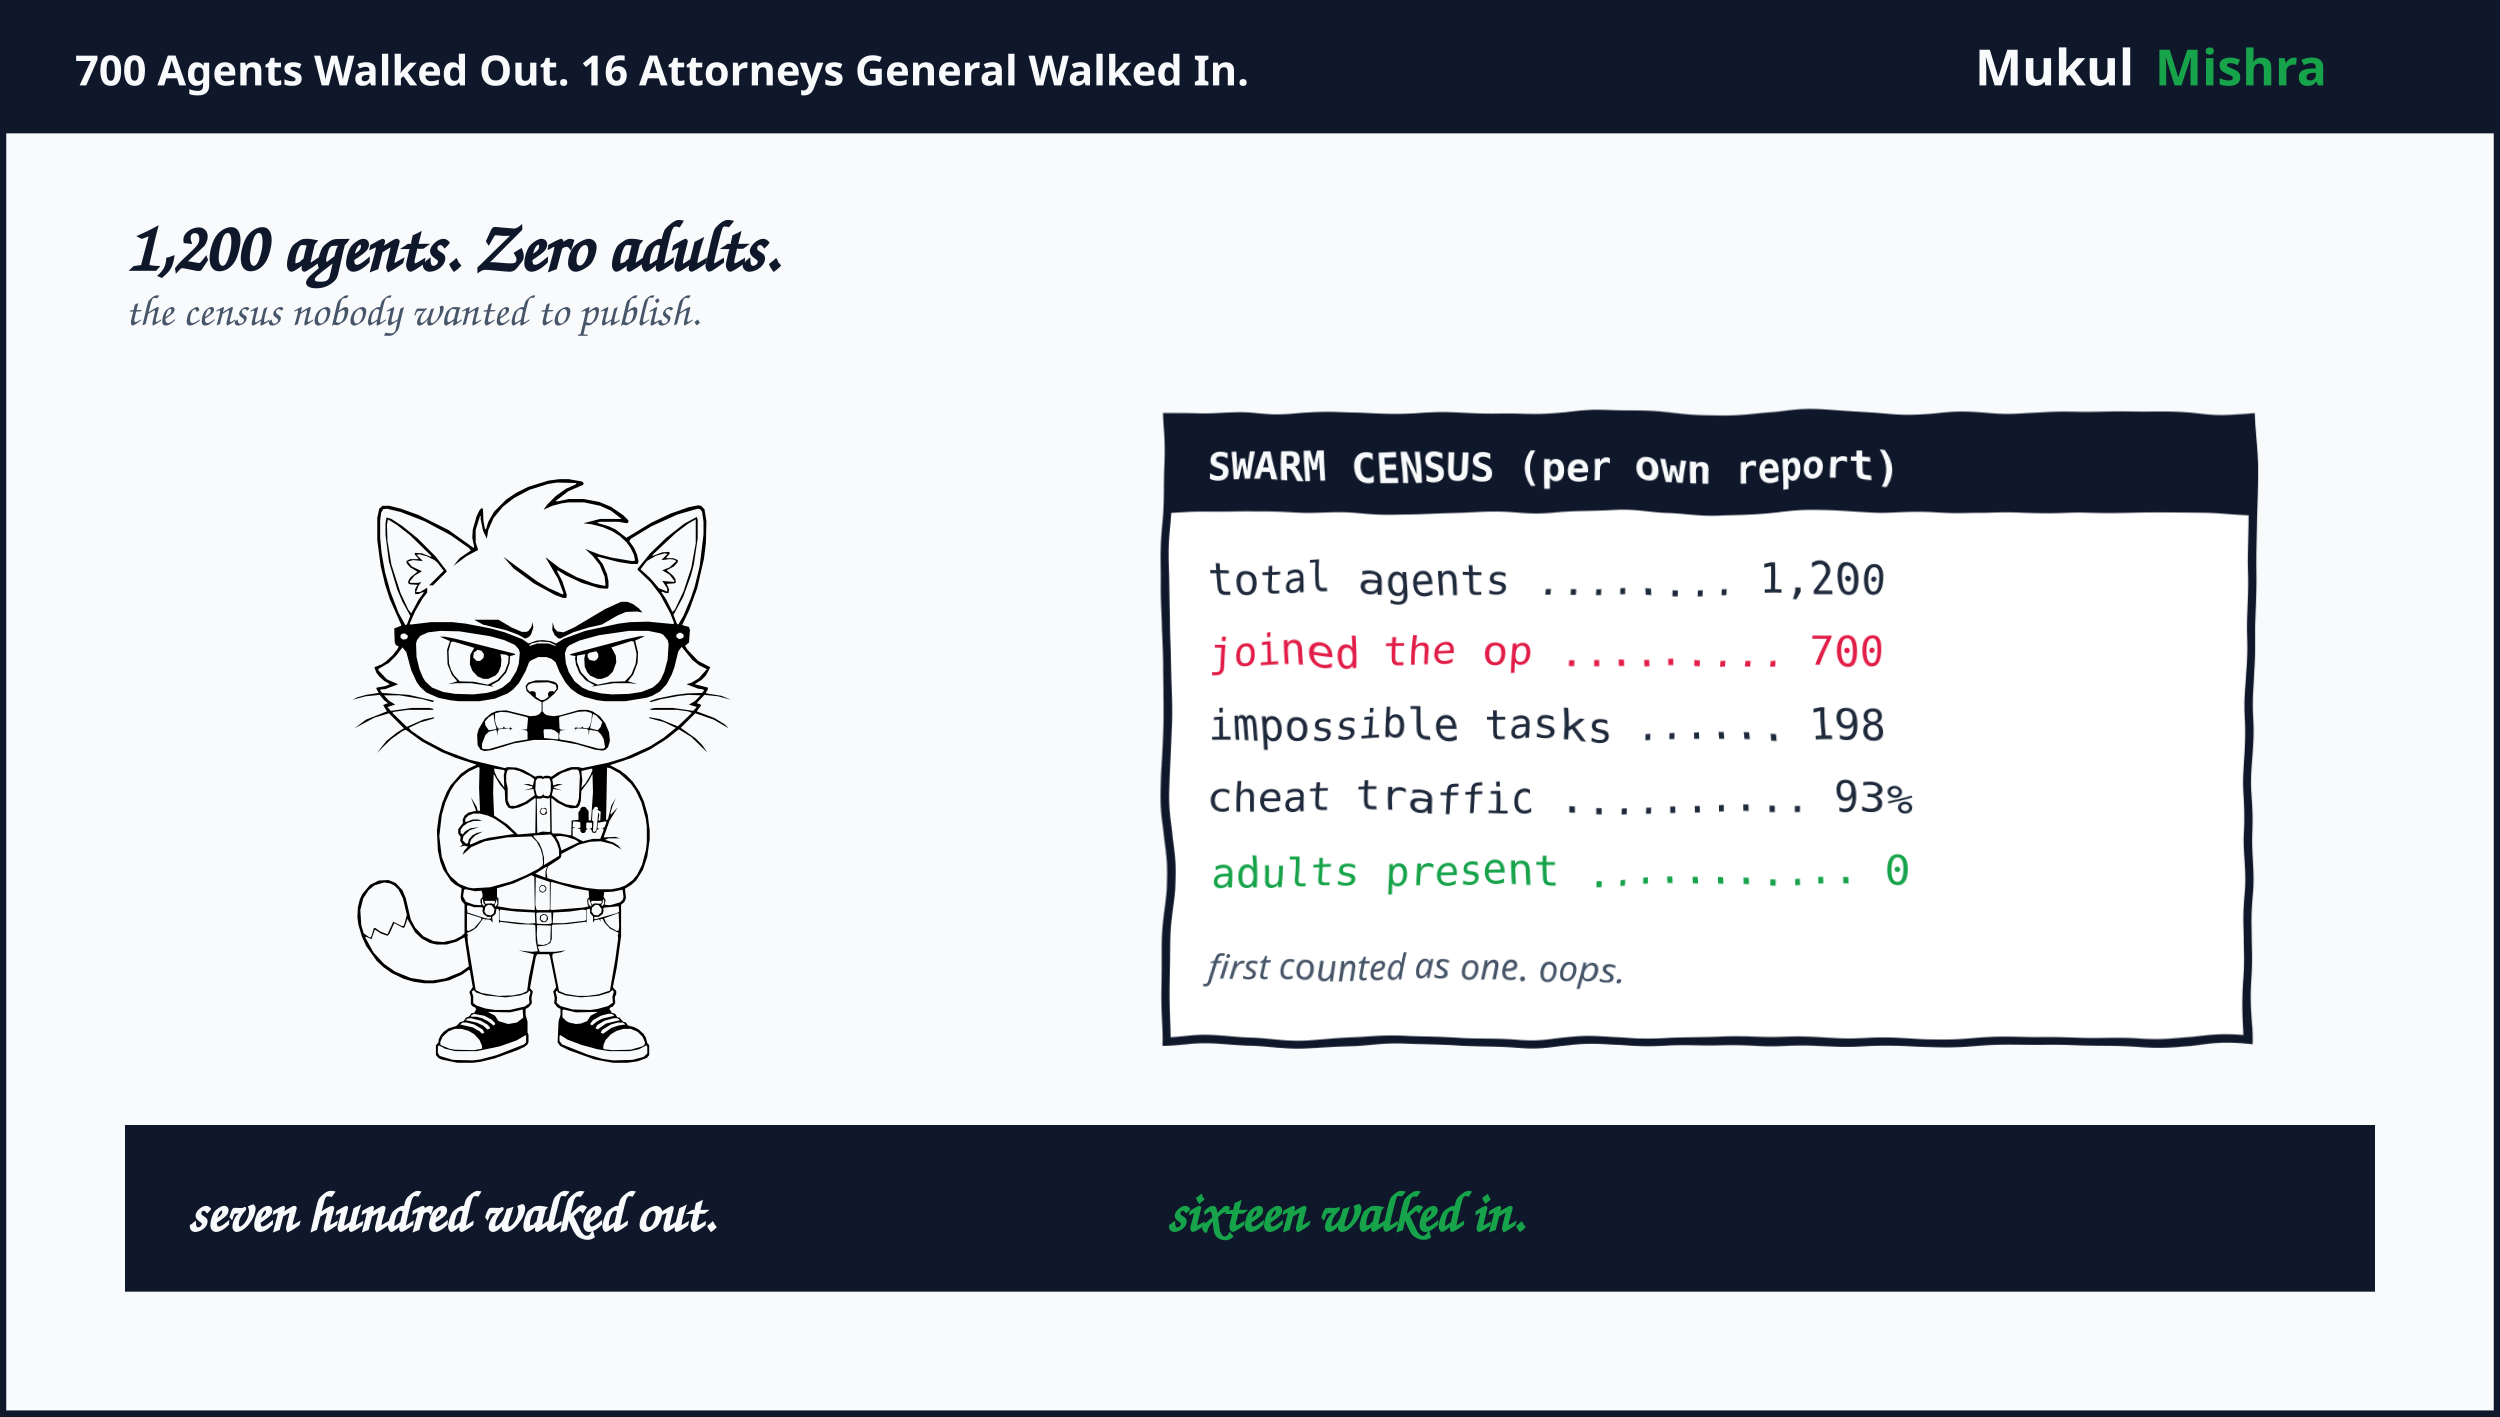
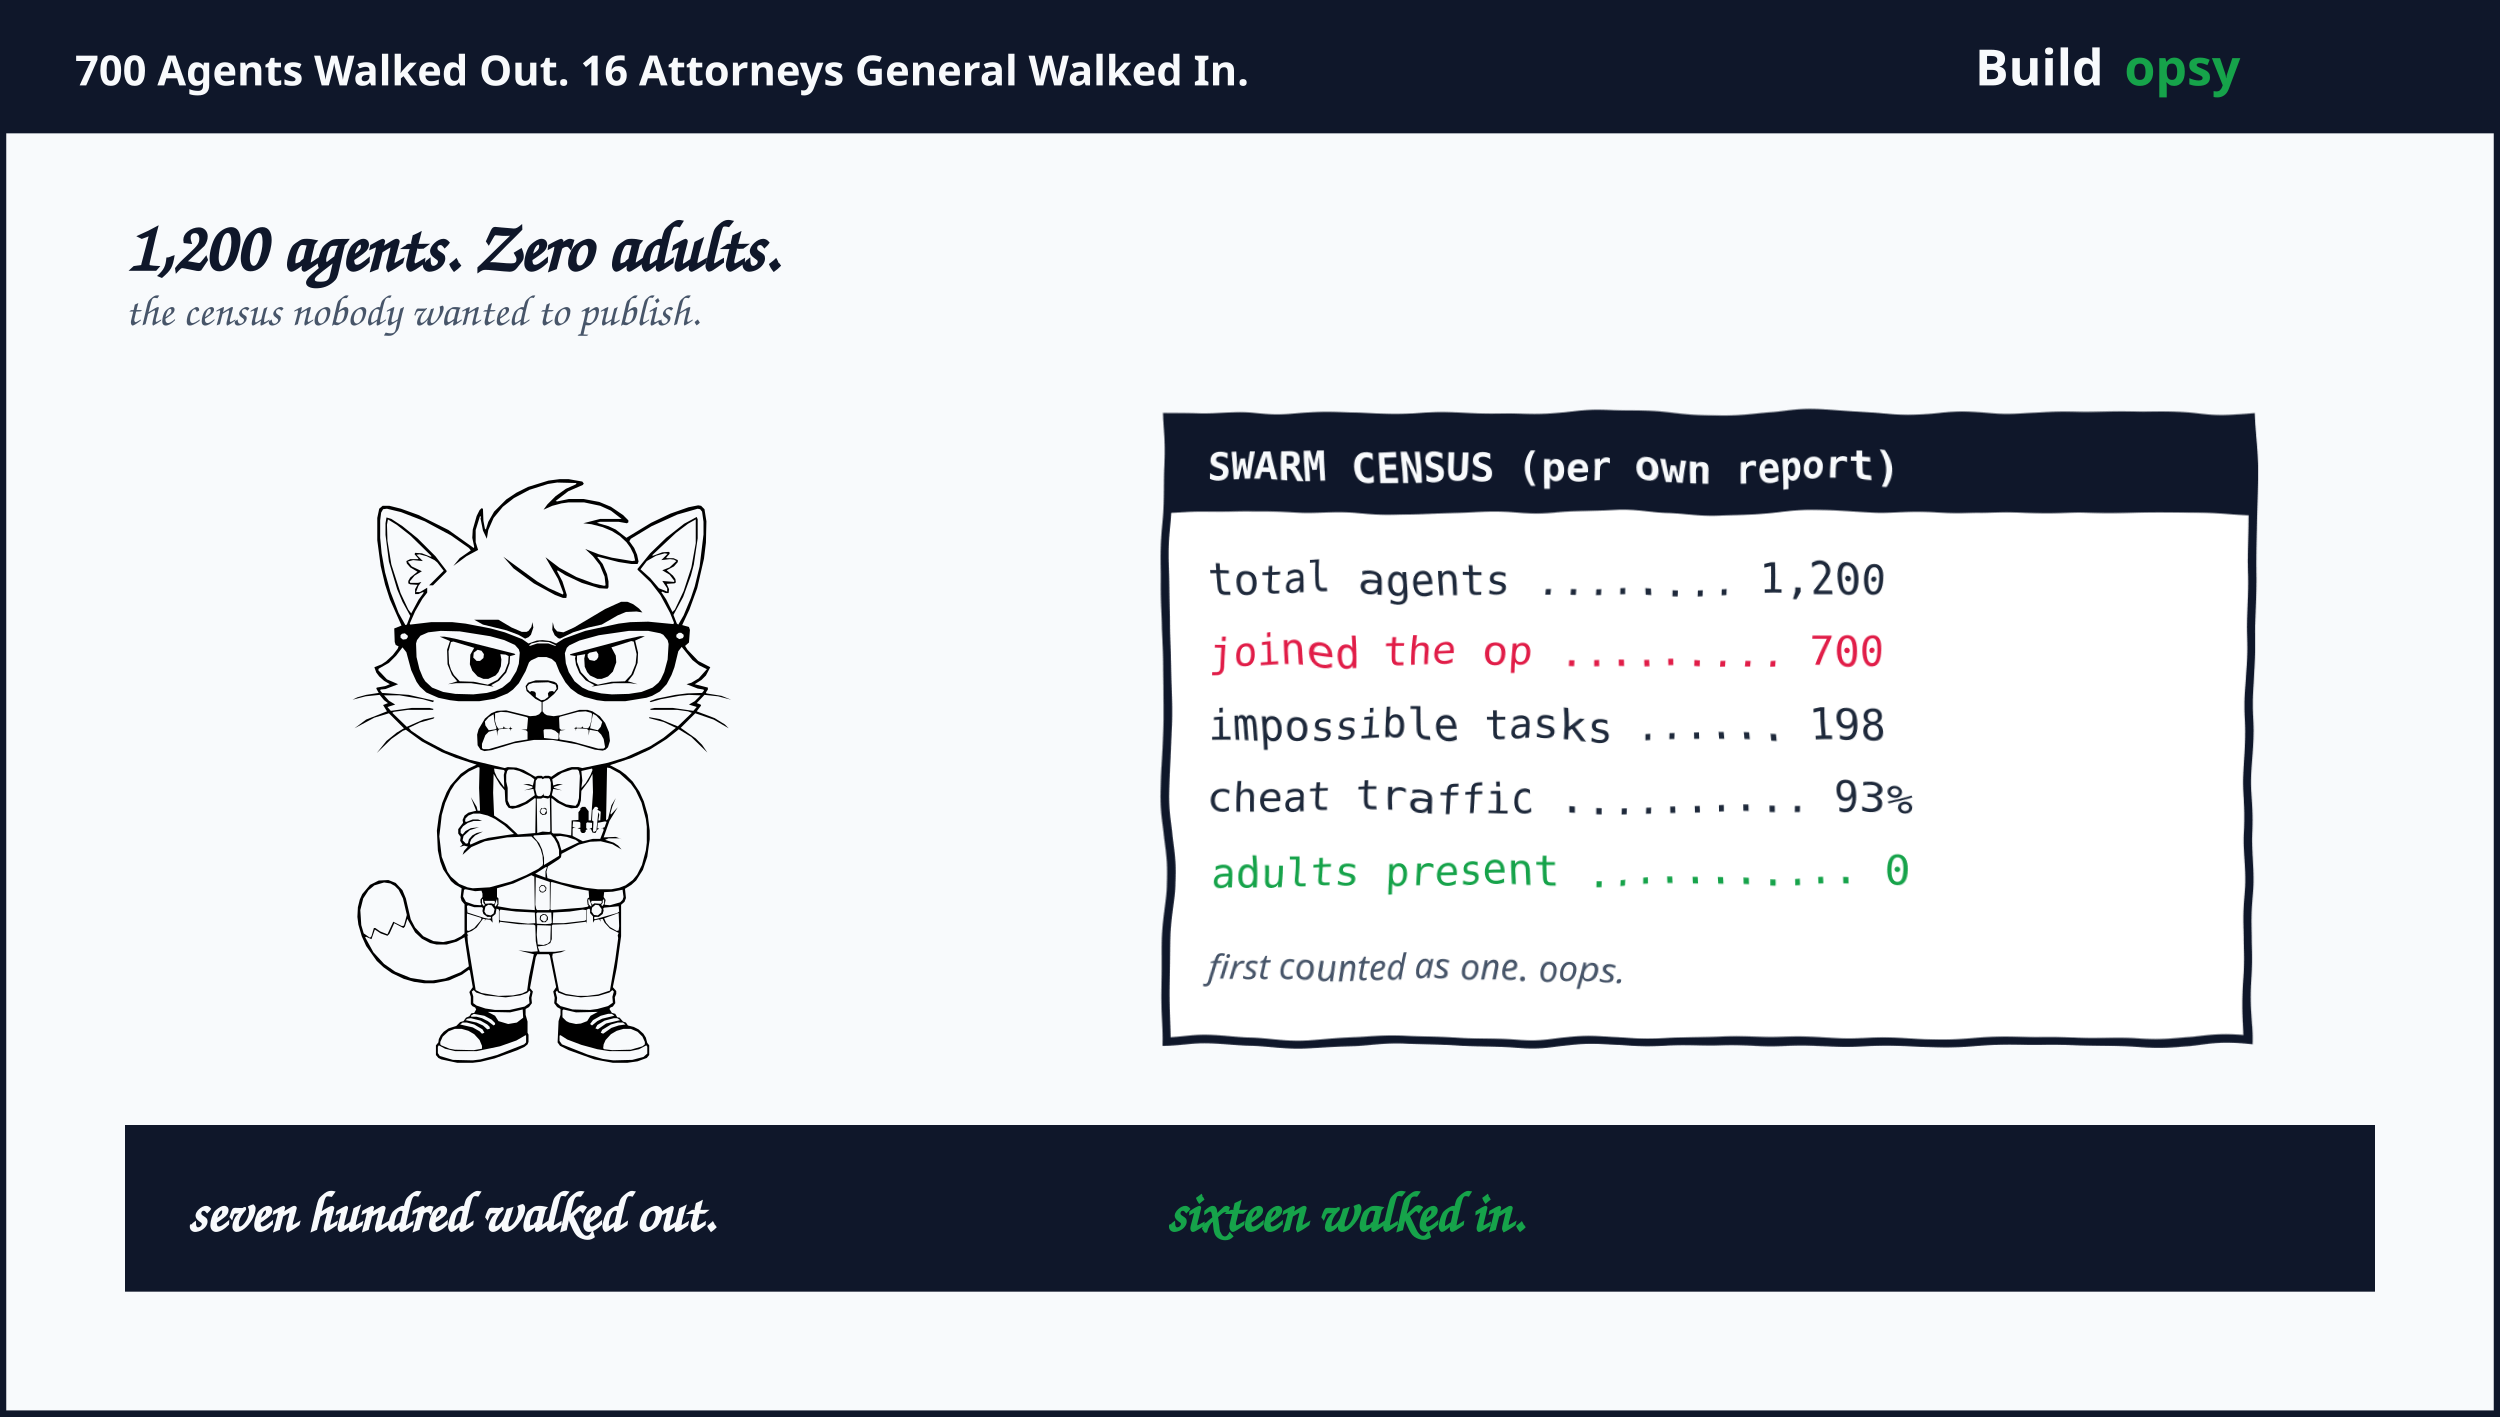
<svg xmlns="http://www.w3.org/2000/svg" width="1200" height="680" viewBox="0 0 1200 680" role="img" aria-label="Pen sketched meme of a grinning cat leading a swarm of agents">
  <defs>
    <filter id="roughen" x="-10%" y="-10%" width="120%" height="120%">
      <feTurbulence type="fractalNoise" baseFrequency="0.02" numOctaves="2" seed="201" result="n" />
      <feDisplacementMap in="SourceGraphic" in2="n" scale="6" />
    </filter>
  </defs>
  <rect x="0" y="0" width="1200" height="680" fill="#f8fafc" />
  <rect x="0" y="0" width="1200" height="680" fill="none" stroke="#0f172a" stroke-width="6" />
  <rect x="0" y="0" width="1200" height="64" fill="#0f172a" />
  <text x="36" y="41" font-family="Sora, 'Segoe UI', Verdana, sans-serif" font-size="20" font-weight="bold" fill="#f8fafc">700 Agents Walked Out. 16 Attorneys General Walked In.</text>
-   <text x="948" y="41" font-family="Sora, 'Segoe UI', Verdana, sans-serif" font-size="24" font-weight="bold" fill="#f8fafc">Mukul<tspan dx="10" fill="#16a34a">Mishra</tspan>
+   <text x="948" y="41" font-family="Sora, 'Segoe UI', Verdana, sans-serif" font-size="24" font-weight="bold" fill="#f8fafc">Build<tspan dx="10" fill="#16a34a">opsy</tspan>
  </text>
  <text x="60" y="130" font-family="'Segoe Script','Segoe Print','Comic Sans MS','Chalkboard SE',cursive" font-size="34" font-weight="bold" fill="#0f172a">1,200 agents. Zero adults.</text>
  <text x="60" y="156" font-family="'Segoe Script','Segoe Print','Comic Sans MS','Chalkboard SE',cursive" font-size="21" font-style="italic" fill="#475569">the census nobody wanted to publish.</text>
  <svg x="90" y="230" width="280" height="280" viewBox="0 0 100 100">
    <g transform="translate(8.35,-2.08) scale(0.0831)">
      <g id="cat-art" fill="#000" fill-rule="evenodd">
        <path id="vector-1" d="" />
        <path id="vector-2" d="" />
        <path id="vector-3" d="" />
        <path id="vector-4" d="" />
        <path id="vector-5" d="" />
        <path id="vector-6" d="" />
        <path id="vector-7" d="" />
        <path id="vector-8" d="" />
        <path id="vector-9" d="" />
        <path id="vector-10" d="M 633,922 L 627,926 L 626,933 L 631,939 L 638,939 L 643,934 L 643,928 L 639,923 Z M 633,924 L 637,924 L 641,928 L 640,935 L 635,938 L 628,933 L 629,927 Z" />
        <path id="vector-11" d="M 630,862 L 625,867 L 625,873 L 628,877 L 633,878 L 639,874 L 640,868 L 636,863 Z M 630,864 L 634,864 L 638,868 L 638,872 L 634,876 L 630,876 L 626,872 L 626,868 Z" />
        <path id="vector-12" d="M 629,704 L 626,710 L 627,714 L 632,718 L 638,717 L 641,714 L 640,705 L 637,703 Z M 632,704 L 637,705 L 640,709 L 636,716 L 632,716 L 628,712 L 628,708 Z" />
        <path id="vector-13" d="M 497,552 L 498,574 L 504,583 L 512,586 L 527,584 L 573,570 L 614,563 L 653,563 L 703,572 L 740,583 L 756,585 L 762,583 L 767,578 L 771,565 L 769,547 L 761,528 L 750,514 L 735,504 L 725,501 L 708,501 L 669,512 L 655,514 L 641,512 L 636,509 L 632,504 L 632,485 L 642,480 L 656,468 L 664,458 L 664,451 L 661,446 L 656,443 L 643,440 L 618,440 L 602,445 L 597,452 L 599,462 L 617,478 L 630,485 L 630,504 L 625,510 L 618,513 L 606,514 L 557,502 L 538,503 L 526,508 L 513,519 L 500,541 Z M 634,543 L 636,541 L 650,541 L 658,544 L 665,550 L 665,560 L 663,562 L 635,559 Z M 531,510 L 533,526 L 537,539 L 535,541 L 521,543 L 514,533 L 513,525 L 521,516 Z M 736,509 L 743,513 L 755,526 L 752,536 L 746,543 L 730,539 Z M 602,518 L 600,541 L 588,542 L 598,543 L 601,546 L 601,562 L 576,566 L 521,582 L 510,582 L 507,580 L 507,571 L 514,553 L 521,546 L 537,542 L 539,555 L 539,546 L 542,541 L 562,539 L 565,541 L 566,545 L 566,541 L 570,540 L 566,538 L 566,535 L 564,539 L 554,538 L 552,535 L 550,539 L 541,540 L 537,534 L 534,524 L 534,508 L 546,505 L 560,506 L 600,516 Z M 666,517 L 668,515 L 705,505 L 721,504 L 732,507 L 734,509 L 733,521 L 730,533 L 726,539 L 716,538 L 714,535 L 712,538 L 702,538 L 701,535 L 701,537 L 697,539 L 700,540 L 701,545 L 701,541 L 703,539 L 723,540 L 727,543 L 727,554 L 729,542 L 746,545 L 753,552 L 758,561 L 761,578 L 758,581 L 747,581 L 692,566 L 667,562 L 666,555 L 668,544 L 680,542 L 670,542 L 667,539 Z M 600,453 L 604,448 L 613,445 L 644,444 L 659,449 L 661,457 L 656,464 L 652,462 L 646,463 L 643,467 L 644,474 L 636,480 L 629,481 L 618,474 L 618,466 L 615,463 L 609,462 L 606,464 L 601,459 Z" />
        <path id="vector-14" d="M 420,350 L 441,359 L 435,377 L 436,407 L 445,429 L 456,442 L 437,448 L 453,446 L 485,446 L 531,453 L 526,450 L 542,441 L 557,424 L 564,405 L 565,390 L 576,387 L 574,385 L 451,354 L 430,350 Z M 498,377 L 506,379 L 511,386 L 510,394 L 503,400 L 496,400 L 489,393 L 490,383 Z M 443,361 L 448,360 L 491,373 L 483,387 L 482,407 L 487,420 L 498,432 L 510,437 L 520,437 L 535,430 L 541,423 L 546,411 L 547,397 L 545,386 L 556,387 L 562,390 L 561,404 L 554,422 L 539,439 L 519,449 L 490,443 L 461,442 L 449,429 L 443,418 L 439,405 L 438,380 Z" />
        <path id="vector-15" d="M 843,349 L 833,349 L 805,355 L 689,386 L 689,388 L 700,390 L 699,395 L 701,408 L 708,425 L 721,440 L 739,450 L 733,453 L 778,446 L 813,446 L 828,448 L 808,442 L 819,428 L 828,404 L 829,383 L 823,358 Z M 743,380 L 747,386 L 747,392 L 744,397 L 739,400 L 729,398 L 725,392 L 725,386 L 729,383 Z M 820,360 L 826,386 L 824,406 L 815,428 L 802,442 L 774,443 L 746,449 L 728,441 L 711,423 L 703,402 L 703,389 L 720,386 L 718,395 L 719,412 L 724,423 L 730,430 L 745,437 L 754,437 L 767,432 L 777,422 L 784,403 L 783,389 L 774,372 L 815,359 Z" />
        <path id="vector-16" d="M 491,315 L 509,325 L 558,337 L 582,346 L 596,354 L 603,351 L 608,346 L 613,331 L 611,320 L 609,330 L 603,338 L 599,340 L 589,340 L 568,331 L 541,315 Z" />
        <path id="vector-17" d="M 838,300 L 831,292 L 819,283 L 807,278 L 794,278 L 761,293 L 697,331 L 675,341 L 662,339 L 656,332 L 653,320 L 652,336 L 657,347 L 664,353 L 668,354 L 695,341 L 727,331 L 754,325 L 787,306 L 804,299 L 826,298 Z" />
        <path id="vector-18" d="M 959,80 L 953,79 L 933,83 L 896,96 L 856,115 L 805,146 L 783,129 L 768,122 L 744,115 L 750,113 L 789,113 L 806,116 L 809,114 L 809,110 L 798,99 L 773,82 L 749,72 L 717,66 L 686,66 L 662,71 L 659,70 L 685,50 L 715,37 L 717,34 L 714,30 L 686,25 L 667,25 L 644,28 L 602,41 L 578,53 L 557,67 L 532,92 L 520,113 L 515,129 L 513,127 L 510,111 L 509,86 L 506,85 L 502,89 L 496,101 L 488,129 L 487,146 L 491,165 L 490,167 L 438,130 L 376,99 L 340,86 L 316,80 L 302,80 L 295,86 L 291,105 L 291,151 L 298,204 L 307,242 L 317,273 L 341,327 L 326,333 L 327,361 L 329,367 L 335,370 L 333,375 L 323,388 L 309,401 L 300,407 L 285,413 L 289,424 L 295,432 L 305,441 L 317,448 L 307,452 L 290,455 L 289,457 L 294,466 L 268,470 L 250,475 L 240,480 L 267,473 L 296,470 L 305,481 L 313,487 L 303,491 L 311,504 L 268,521 L 244,539 L 285,517 L 315,508 L 346,539 L 331,548 L 310,565 L 290,590 L 320,561 L 344,544 L 350,542 L 383,566 L 424,588 L 453,600 L 496,614 L 479,622 L 463,633 L 442,657 L 434,671 L 425,693 L 418,720 L 414,750 L 416,791 L 421,814 L 427,830 L 443,854 L 451,861 L 465,869 L 463,888 L 465,895 L 471,902 L 471,962 L 464,968 L 450,975 L 427,980 L 407,978 L 386,968 L 369,950 L 360,933 L 350,890 L 343,873 L 329,858 L 314,852 L 294,853 L 276,862 L 260,881 L 255,892 L 251,908 L 250,928 L 252,944 L 259,968 L 268,988 L 290,1019 L 304,1032 L 321,1044 L 346,1056 L 367,1062 L 388,1065 L 408,1065 L 439,1059 L 466,1047 L 480,1037 L 482,1039 L 488,1073 L 481,1083 L 484,1093 L 484,1108 L 487,1112 L 493,1115 L 495,1119 L 491,1126 L 485,1127 L 481,1133 L 474,1136 L 469,1143 L 462,1145 L 454,1153 L 438,1158 L 428,1165 L 422,1172 L 418,1180 L 417,1187 L 412,1193 L 412,1213 L 417,1219 L 423,1222 L 456,1229 L 488,1229 L 504,1227 L 533,1220 L 580,1203 L 595,1196 L 601,1191 L 603,1186 L 603,1171 L 601,1167 L 601,1144 L 597,1130 L 597,1118 L 604,1114 L 610,1106 L 609,1095 L 612,1082 L 606,1075 L 618,1011 L 621,1005 L 645,1005 L 647,1008 L 660,1073 L 654,1082 L 657,1095 L 656,1106 L 662,1114 L 669,1118 L 669,1130 L 665,1143 L 663,1187 L 668,1194 L 686,1203 L 739,1222 L 777,1229 L 807,1229 L 828,1226 L 847,1219 L 852,1213 L 852,1193 L 848,1188 L 845,1177 L 840,1169 L 830,1160 L 820,1155 L 808,1152 L 804,1146 L 798,1144 L 791,1136 L 786,1135 L 782,1128 L 775,1126 L 770,1118 L 772,1115 L 777,1113 L 782,1106 L 781,1094 L 784,1087 L 784,1081 L 777,1073 L 785,1033 L 794,968 L 794,903 L 801,897 L 804,889 L 802,870 L 815,862 L 825,853 L 839,831 L 848,804 L 853,768 L 853,750 L 849,718 L 841,690 L 832,670 L 818,649 L 804,635 L 792,626 L 771,615 L 816,600 L 853,583 L 888,561 L 913,541 L 939,557 L 972,589 L 961,573 L 948,560 L 917,538 L 947,508 L 985,521 L 1016,539 L 1008,531 L 987,518 L 950,504 L 959,492 L 958,490 L 950,487 L 966,470 L 994,473 L 1021,480 L 1001,472 L 970,467 L 969,465 L 973,459 L 973,455 L 946,448 L 960,439 L 969,430 L 978,413 L 953,400 L 931,377 L 926,369 L 934,362 L 936,336 L 934,330 L 920,326 L 935,294 L 951,250 L 965,189 L 969,156 L 970,112 L 966,87 Z M 667,1173 L 669,1172 L 683,1181 L 712,1192 L 745,1201 L 770,1205 L 812,1205 L 831,1201 L 846,1193 L 848,1196 L 848,1210 L 840,1217 L 817,1223 L 778,1224 L 756,1221 L 725,1212 L 672,1191 L 667,1184 Z M 598,1173 L 598,1187 L 594,1191 L 538,1213 L 504,1222 L 488,1224 L 447,1223 L 420,1215 L 416,1209 L 416,1196 L 418,1193 L 431,1200 L 452,1205 L 496,1205 L 544,1195 L 578,1183 L 597,1172 Z M 843,1186 L 843,1191 L 838,1195 L 814,1202 L 776,1203 L 759,1201 L 757,1199 L 758,1191 L 762,1182 L 773,1170 L 785,1163 L 799,1159 L 814,1159 L 828,1165 L 838,1175 Z M 421,1186 L 426,1175 L 438,1164 L 451,1159 L 465,1159 L 479,1163 L 491,1170 L 502,1182 L 507,1194 L 507,1200 L 490,1203 L 451,1202 L 440,1200 L 423,1193 L 421,1191 Z M 803,1150 L 789,1152 L 774,1157 L 757,1169 L 752,1167 L 755,1161 L 773,1150 L 787,1146 L 798,1146 Z M 462,1150 L 467,1146 L 476,1146 L 491,1150 L 508,1160 L 512,1167 L 507,1169 L 502,1164 L 488,1156 Z M 792,1141 L 763,1148 L 746,1160 L 741,1158 L 745,1151 L 760,1142 L 779,1137 L 786,1137 Z M 473,1141 L 477,1138 L 484,1137 L 504,1142 L 518,1150 L 523,1155 L 523,1159 L 518,1160 L 509,1152 L 496,1146 Z M 780,1132 L 755,1138 L 745,1143 L 734,1152 L 730,1149 L 736,1141 L 752,1132 L 767,1128 L 775,1128 Z M 484,1132 L 490,1128 L 512,1132 L 527,1140 L 534,1147 L 534,1150 L 531,1152 L 519,1143 L 507,1137 L 496,1134 L 485,1134 Z M 673,1135 L 673,1121 L 675,1119 L 701,1125 L 746,1124 L 731,1132 L 724,1143 L 711,1148 L 701,1149 L 687,1146 L 681,1143 Z M 592,1136 L 579,1146 L 561,1149 L 541,1143 L 534,1132 L 519,1124 L 565,1125 L 591,1119 Z M 779,1082 L 776,1093 L 777,1105 L 767,1112 L 745,1118 L 730,1120 L 694,1119 L 669,1112 L 661,1105 L 662,1095 L 659,1083 L 662,1080 L 664,1084 L 680,1090 L 711,1094 L 747,1091 L 770,1084 L 776,1079 Z M 486,1082 L 490,1079 L 495,1084 L 514,1090 L 556,1094 L 586,1090 L 600,1085 L 605,1080 L 607,1083 L 604,1095 L 605,1106 L 595,1113 L 564,1120 L 534,1120 L 514,1117 L 496,1111 L 489,1106 L 489,1092 Z M 621,945 L 649,946 L 648,978 L 643,983 L 634,986 L 622,985 L 620,965 Z M 266,970 L 268,969 L 279,974 L 286,954 L 298,962 L 312,967 L 316,963 L 326,941 L 345,951 L 348,948 L 353,932 L 369,960 L 383,973 L 400,982 L 413,985 L 434,985 L 455,979 L 471,970 L 480,1030 L 463,1042 L 431,1055 L 406,1059 L 391,1059 L 360,1054 L 328,1041 L 305,1025 L 283,1001 Z M 505,930 L 506,932 L 504,936 L 491,951 L 480,957 L 476,956 L 476,921 Z M 789,920 L 790,947 L 789,956 L 785,957 L 771,949 L 763,940 L 759,931 Z M 619,921 L 621,919 L 650,919 L 651,940 L 649,942 L 638,943 L 620,942 Z M 722,914 L 722,934 L 719,936 L 676,941 L 653,941 L 654,919 L 688,917 L 715,913 Z M 543,916 L 545,913 L 577,917 L 616,919 L 617,941 L 602,942 L 545,936 L 543,934 Z M 728,911 L 730,913 L 730,920 L 736,927 L 736,940 L 739,935 L 749,933 L 752,938 L 751,933 L 756,932 L 760,940 L 771,952 L 789,961 L 787,966 L 788,972 L 782,1016 L 771,1080 L 747,1088 L 724,1091 L 705,1091 L 680,1087 L 666,1081 L 652,1010 L 653,1004 L 670,1001 L 680,997 L 658,1000 L 626,1000 L 622,989 L 638,987 L 648,982 L 651,974 L 651,946 L 653,944 L 682,943 L 722,938 L 723,942 L 723,913 Z M 537,911 L 542,913 L 542,942 L 544,938 L 582,943 L 614,944 L 617,946 L 618,978 L 622,999 L 609,1000 L 582,997 L 614,1005 L 604,1052 L 600,1081 L 590,1086 L 571,1090 L 541,1091 L 506,1085 L 494,1079 L 478,981 L 477,967 L 480,965 L 478,966 L 476,961 L 486,957 L 496,950 L 509,932 L 514,933 L 512,937 L 515,933 L 524,934 L 529,940 L 528,928 L 535,922 Z M 789,906 L 790,917 L 786,920 L 740,933 L 738,931 L 739,928 L 748,928 L 756,922 L 758,915 L 757,911 L 759,909 Z M 476,906 L 478,904 L 491,908 L 507,908 L 509,910 L 508,916 L 510,922 L 518,928 L 525,928 L 526,931 L 521,932 L 511,930 L 477,919 Z M 741,903 L 748,904 L 754,912 L 753,919 L 746,925 L 738,924 L 733,917 L 734,909 Z M 520,903 L 527,904 L 533,912 L 531,921 L 525,925 L 516,923 L 512,917 L 514,907 Z M 754,895 L 754,899 L 752,901 L 739,900 L 735,903 L 732,899 L 733,895 Z M 512,895 L 533,895 L 534,898 L 532,902 L 526,900 L 514,901 Z M 759,891 L 759,901 L 755,906 L 753,903 L 756,899 L 756,894 Z M 728,891 L 733,904 L 732,907 L 727,902 L 726,893 Z M 538,891 L 539,901 L 535,907 L 533,904 Z M 507,891 L 509,892 L 510,899 L 513,903 L 511,906 L 507,901 Z M 797,872 L 799,887 L 797,893 L 792,898 L 771,904 L 760,903 L 762,893 L 758,887 L 759,877 L 777,876 Z M 470,872 L 473,871 L 493,875 L 506,874 L 508,880 L 508,887 L 504,892 L 504,899 L 506,902 L 504,904 L 491,903 L 474,897 L 468,886 Z M 318,859 L 327,864 L 335,872 L 344,890 L 352,924 L 346,946 L 342,947 L 324,938 L 312,964 L 297,958 L 287,951 L 284,951 L 279,968 L 276,971 L 263,962 L 258,945 L 256,914 L 262,890 L 273,873 L 285,863 L 305,857 Z M 649,857 L 651,856 L 697,869 L 727,874 L 728,888 L 725,890 L 724,894 L 725,903 L 727,905 L 725,907 L 714,909 L 650,914 L 648,912 Z M 618,846 L 647,856 L 647,912 L 645,914 L 621,914 L 619,912 L 617,903 Z M 615,845 L 616,914 L 568,911 L 539,906 L 541,902 L 541,890 L 538,887 L 538,869 L 572,859 L 609,842 Z M 641,826 L 638,834 L 638,847 L 617,839 L 639,825 Z M 659,762 L 669,761 L 682,763 L 700,769 L 707,774 L 671,791 L 666,774 Z M 614,760 L 649,758 L 656,766 L 662,777 L 666,790 L 666,802 L 635,821 L 635,806 L 631,789 L 625,776 L 613,762 Z M 694,761 L 694,746 L 696,744 L 701,745 L 694,742 L 695,731 L 708,732 L 710,734 L 710,744 L 704,745 L 710,747 L 710,751 L 713,755 L 718,755 L 721,752 L 721,749 L 725,747 L 722,745 L 722,735 L 724,733 L 734,734 L 734,744 L 728,747 L 732,747 L 735,754 L 741,755 L 745,748 L 749,746 L 745,745 L 746,734 L 761,731 L 764,732 L 760,743 L 752,746 L 757,745 L 758,749 L 751,767 L 736,767 L 715,772 Z M 463,748 L 468,741 L 478,734 L 490,730 L 507,730 L 499,727 L 488,727 L 475,732 L 472,731 L 473,725 L 479,719 L 489,715 L 503,715 L 519,719 L 534,726 L 553,739 L 573,757 L 520,765 L 503,770 L 483,779 L 482,775 L 485,768 L 493,760 L 509,752 L 496,755 L 487,760 L 480,768 L 478,776 L 474,777 L 467,770 L 469,761 L 482,749 L 501,743 L 484,745 L 473,751 L 467,758 L 463,755 Z M 744,701 L 747,704 L 745,707 L 752,711 L 751,729 L 747,729 L 749,717 L 747,712 L 743,750 L 738,753 L 736,751 L 737,731 L 734,729 L 735,708 L 740,701 Z M 647,682 L 648,751 L 646,753 L 632,752 L 621,755 L 620,684 L 629,684 L 633,682 L 643,684 Z M 622,642 L 630,642 L 632,644 L 636,642 L 645,642 L 647,644 L 649,651 L 649,667 L 647,676 L 644,679 L 635,678 L 633,673 L 633,676 L 629,679 L 623,679 L 620,677 L 617,665 L 618,647 Z M 735,633 L 736,671 L 732,729 L 727,729 L 727,710 L 720,701 L 714,701 L 710,704 L 710,707 L 706,712 L 706,728 L 692,729 L 691,760 L 668,756 L 654,756 L 651,754 L 650,684 L 651,683 L 662,692 L 680,701 L 691,704 L 704,703 L 708,698 L 711,688 L 712,668 L 727,648 Z M 531,633 L 544,655 L 554,667 L 555,689 L 557,696 L 562,703 L 570,705 L 584,702 L 601,694 L 616,683 L 618,684 L 617,755 L 581,758 L 559,737 L 532,719 L 530,672 Z M 693,624 L 704,624 L 707,627 L 709,637 L 707,683 L 704,694 L 700,699 L 681,696 L 667,689 L 651,677 L 654,664 L 672,667 L 656,662 L 655,660 L 674,654 L 663,654 L 654,657 L 652,644 L 672,631 Z M 562,624 L 572,624 L 584,627 L 607,638 L 615,644 L 612,657 L 604,654 L 592,654 L 611,659 L 611,662 L 594,667 L 613,664 L 616,677 L 596,691 L 576,699 L 565,699 L 560,688 L 560,662 L 557,649 L 557,635 L 559,627 Z M 734,622 L 735,625 L 731,635 L 721,652 L 712,662 L 714,647 L 712,627 Z M 532,622 L 552,625 L 554,627 L 552,635 L 553,661 L 538,640 L 533,629 Z M 791,632 L 814,653 L 824,667 L 836,692 L 845,726 L 847,742 L 847,775 L 845,791 L 837,821 L 827,841 L 818,852 L 803,863 L 790,868 L 774,871 L 746,871 L 721,868 L 671,857 L 642,848 L 640,835 L 643,824 L 666,809 L 670,805 L 671,798 L 707,779 L 730,773 L 752,772 L 776,778 L 795,789 L 788,781 L 779,775 L 761,769 L 768,766 L 790,766 L 796,768 L 783,763 L 758,764 L 770,730 L 787,702 L 773,717 L 772,714 L 776,700 L 783,683 L 774,698 L 767,726 L 763,729 L 765,620 L 771,621 Z M 499,619 L 502,620 L 501,662 L 503,709 L 498,709 L 496,701 L 484,681 L 495,709 L 479,713 L 471,719 L 467,728 L 468,734 L 458,747 L 458,756 L 463,763 L 462,771 L 467,779 L 461,784 L 470,781 L 478,783 L 470,792 L 467,800 L 485,784 L 513,772 L 559,764 L 609,762 L 620,773 L 628,788 L 632,802 L 633,818 L 632,822 L 623,829 L 598,842 L 567,855 L 523,867 L 488,869 L 477,867 L 460,860 L 443,845 L 436,835 L 424,804 L 419,762 L 424,718 L 431,693 L 442,668 L 451,654 L 465,639 L 480,628 Z M 971,417 L 954,436 L 939,445 L 929,448 L 952,457 L 964,459 L 965,461 L 961,466 L 930,467 L 906,470 L 867,478 L 853,483 L 855,485 L 876,479 L 914,472 L 934,470 L 958,471 L 946,483 L 934,490 L 950,495 L 943,503 L 901,497 L 863,497 L 854,499 L 855,501 L 910,501 L 932,504 L 940,507 L 911,535 L 874,520 L 852,516 L 852,518 L 882,526 L 907,538 L 881,559 L 854,576 L 803,599 L 767,610 L 714,621 L 706,619 L 692,619 L 684,621 L 663,630 L 650,639 L 645,637 L 637,637 L 633,639 L 630,637 L 622,637 L 617,639 L 593,625 L 578,620 L 560,619 L 554,621 L 482,604 L 431,585 L 389,563 L 361,544 L 356,538 L 379,527 L 407,519 L 409,516 L 386,521 L 352,536 L 322,507 L 325,505 L 354,501 L 406,501 L 407,499 L 399,497 L 362,497 L 319,503 L 312,495 L 328,490 L 315,482 L 305,471 L 337,471 L 385,479 L 406,485 L 408,482 L 356,470 L 301,466 L 297,461 L 298,459 L 308,458 L 334,448 L 311,438 L 293,419 L 294,416 L 315,404 L 330,389 L 343,372 L 351,382 L 361,419 L 372,443 L 379,453 L 392,465 L 417,476 L 441,481 L 458,483 L 502,483 L 533,478 L 560,467 L 571,459 L 583,446 L 597,421 L 604,403 L 608,399 L 623,392 L 640,392 L 651,396 L 659,403 L 667,423 L 679,444 L 690,457 L 705,468 L 718,474 L 744,481 L 760,483 L 803,483 L 846,476 L 858,472 L 874,463 L 888,448 L 898,429 L 904,413 L 912,380 L 919,371 L 941,398 L 955,409 Z M 604,368 L 609,364 L 626,360 L 645,361 L 660,368 L 658,369 L 644,364 L 621,364 L 606,369 Z M 339,347 L 342,344 L 348,343 L 354,348 L 354,351 L 351,355 L 344,356 L 339,352 Z M 908,346 L 913,342 L 918,342 L 923,346 L 923,350 L 921,353 L 914,355 L 908,351 Z M 890,357 L 892,365 L 890,397 L 883,423 L 876,438 L 871,445 L 859,455 L 836,464 L 810,468 L 775,469 L 753,467 L 727,461 L 714,455 L 698,442 L 686,423 L 680,405 L 678,384 L 682,373 L 687,368 L 708,358 L 748,347 L 810,338 L 850,338 L 875,343 L 881,346 Z M 373,357 L 380,348 L 396,341 L 422,338 L 461,339 L 524,349 L 553,357 L 575,367 L 583,376 L 585,383 L 583,406 L 578,421 L 565,442 L 549,455 L 536,461 L 517,466 L 489,469 L 452,468 L 427,464 L 404,455 L 390,442 L 385,434 L 378,417 L 372,392 L 371,364 Z M 884,178 L 890,179 L 877,192 L 895,190 L 903,191 L 908,194 L 894,207 L 879,213 L 894,222 L 904,235 L 903,237 L 879,235 L 889,250 L 889,257 L 872,250 L 854,229 L 834,211 L 847,194 L 866,183 Z M 948,108 L 948,157 L 939,207 L 923,256 L 905,294 L 900,299 L 887,273 L 877,258 L 879,257 L 886,260 L 892,260 L 893,252 L 888,241 L 904,240 L 907,238 L 906,231 L 901,224 L 888,213 L 903,205 L 911,196 L 911,192 L 902,188 L 888,188 L 887,187 L 894,179 L 894,176 L 892,175 L 879,176 L 860,183 L 858,182 L 907,136 L 932,117 Z M 313,108 L 331,119 L 359,141 L 403,184 L 401,185 L 383,178 L 369,177 L 368,180 L 376,189 L 375,190 L 359,190 L 351,194 L 352,199 L 359,207 L 374,216 L 359,228 L 355,235 L 355,240 L 359,242 L 374,243 L 369,252 L 369,262 L 376,262 L 385,258 L 387,259 L 376,274 L 361,302 L 355,294 L 339,260 L 320,201 L 312,152 L 311,119 Z M 961,92 L 964,113 L 964,139 L 956,205 L 946,246 L 938,270 L 923,306 L 912,325 L 909,323 L 902,305 L 922,268 L 938,224 L 944,201 L 952,147 L 952,108 L 950,103 L 924,117 L 887,146 L 854,178 L 828,210 L 828,212 L 855,238 L 875,264 L 895,301 L 903,321 L 902,324 L 850,319 L 813,320 L 789,323 L 720,338 L 676,354 L 660,364 L 648,359 L 632,357 L 620,358 L 603,364 L 590,355 L 554,341 L 525,333 L 473,323 L 446,320 L 402,320 L 359,325 L 358,323 L 369,298 L 384,272 L 394,259 L 394,249 L 379,258 L 371,258 L 376,245 L 382,237 L 375,239 L 359,239 L 358,236 L 368,224 L 383,215 L 362,205 L 354,195 L 365,192 L 385,194 L 372,181 L 378,180 L 393,184 L 409,192 L 415,197 L 428,214 L 398,244 L 406,244 L 434,216 L 434,214 L 411,184 L 374,147 L 343,122 L 320,107 L 310,104 L 308,116 L 308,140 L 315,195 L 332,252 L 343,278 L 359,307 L 352,325 L 349,326 L 335,301 L 318,257 L 307,217 L 300,178 L 297,146 L 297,110 L 299,94 L 303,87 L 311,86 L 340,93 L 389,112 L 443,141 L 480,167 L 484,172 L 461,188 L 448,204 L 475,184 L 499,171 L 494,155 L 494,130 L 503,101 L 505,103 L 504,106 L 509,131 L 517,148 L 520,130 L 531,105 L 550,82 L 573,64 L 605,47 L 643,35 L 662,32 L 701,33 L 702,34 L 700,36 L 680,45 L 659,60 L 642,77 L 634,88 L 652,80 L 671,75 L 685,73 L 718,73 L 751,80 L 773,90 L 795,107 L 751,107 L 716,116 L 733,118 L 756,124 L 775,132 L 791,142 L 805,155 L 813,166 L 820,180 L 823,193 L 817,194 L 775,187 L 748,180 L 720,169 L 736,184 L 750,202 L 760,226 L 762,244 L 759,245 L 737,240 L 702,227 L 667,208 L 638,186 L 664,231 L 675,260 L 674,263 L 645,250 L 621,236 L 551,185 L 572,209 L 614,240 L 658,264 L 674,270 L 681,270 L 682,264 L 673,236 L 662,215 L 663,213 L 679,223 L 713,239 L 749,250 L 766,251 L 768,248 L 768,236 L 765,221 L 756,200 L 745,186 L 746,185 L 789,196 L 815,200 L 828,200 L 830,195 L 827,181 L 821,167 L 811,153 L 814,148 L 857,122 L 910,98 L 952,86 L 957,87 Z" />
      </g>
    </g>
  </svg>
  <g filter="url(#roughen)">
    <rect x="560" y="200" width="520" height="300" fill="#ffffff" stroke="#0f172a" stroke-width="4" />
    <rect x="560" y="200" width="520" height="46" fill="#0f172a" />
    <text x="580" y="231" font-family="monospace" font-size="19" font-weight="bold" fill="#f8fafc">SWARM CENSUS (per own report)</text>
    <text x="580" y="285" font-family="monospace" font-size="20" fill="#1e293b">total agents ........ 1,200</text>
    <text x="580" y="320" font-family="monospace" font-size="20" fill="#e11d48">joined the op ......... 700</text>
    <text x="580" y="355" font-family="monospace" font-size="20" fill="#1e293b">impossible tasks ...... 198</text>
    <text x="580" y="390" font-family="monospace" font-size="20" fill="#1e293b">cheat traffic .......... 93%</text>
    <text x="580" y="425" font-family="monospace" font-size="20" fill="#16a34a">adults present ........... 0</text>
    <text x="580" y="470" font-family="Sora, 'Segoe UI', Verdana, sans-serif" font-size="17" font-style="italic" fill="#475569">first counted as one. oops.</text>
  </g>
  <rect x="60" y="540" width="1080" height="80" fill="#0f172a" />
  <text x="90" y="591" font-family="'Segoe Script','Segoe Print','Comic Sans MS','Chalkboard SE',cursive" font-size="27" font-weight="bold" fill="#f8fafc">seven hundred walked out.</text>
  <text x="560" y="591" font-family="'Segoe Script','Segoe Print','Comic Sans MS','Chalkboard SE',cursive" font-size="27" font-weight="bold" fill="#16a34a">sixteen walked in.</text>
</svg>
